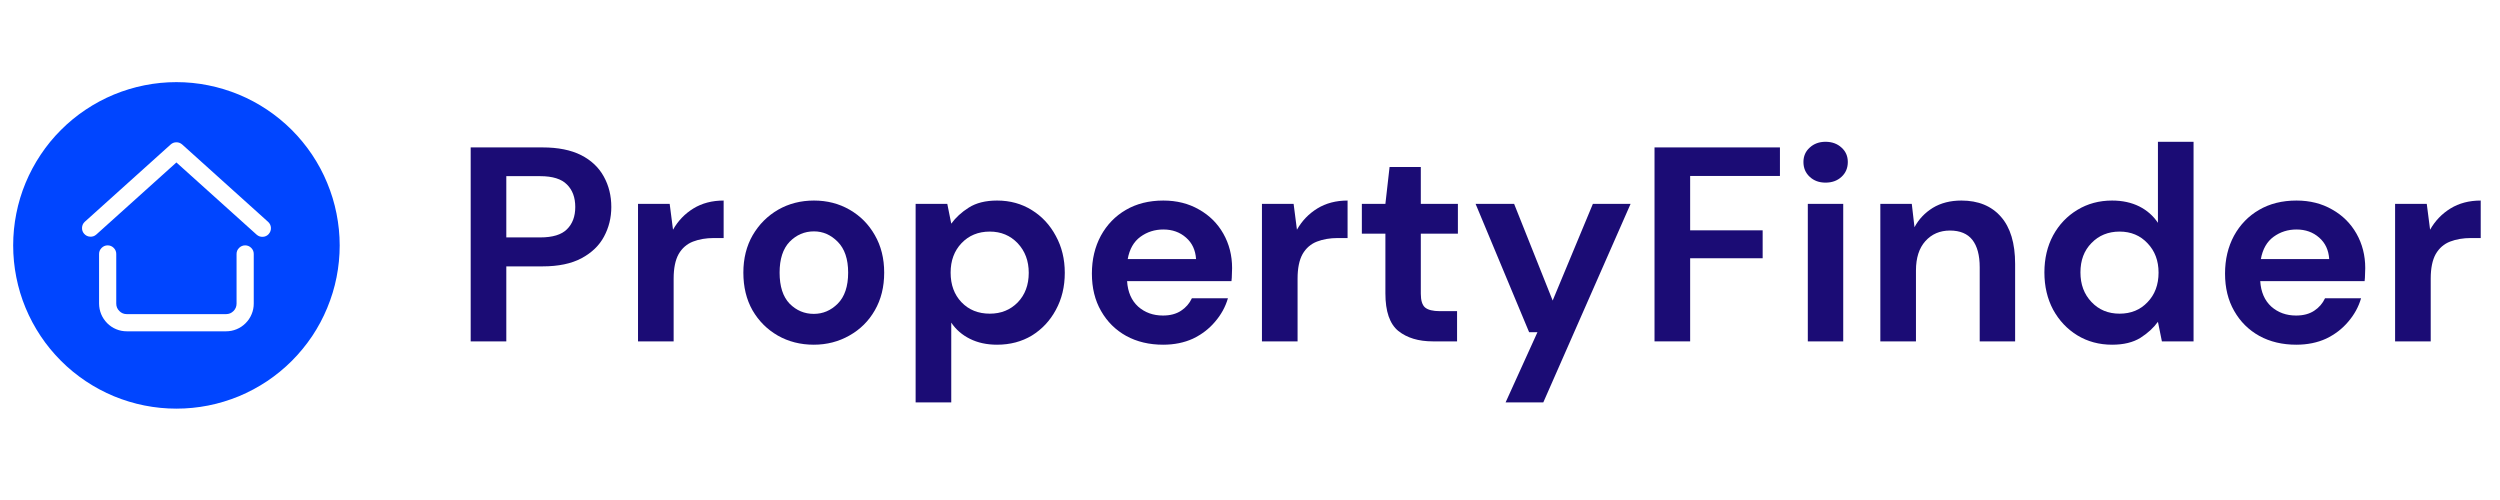
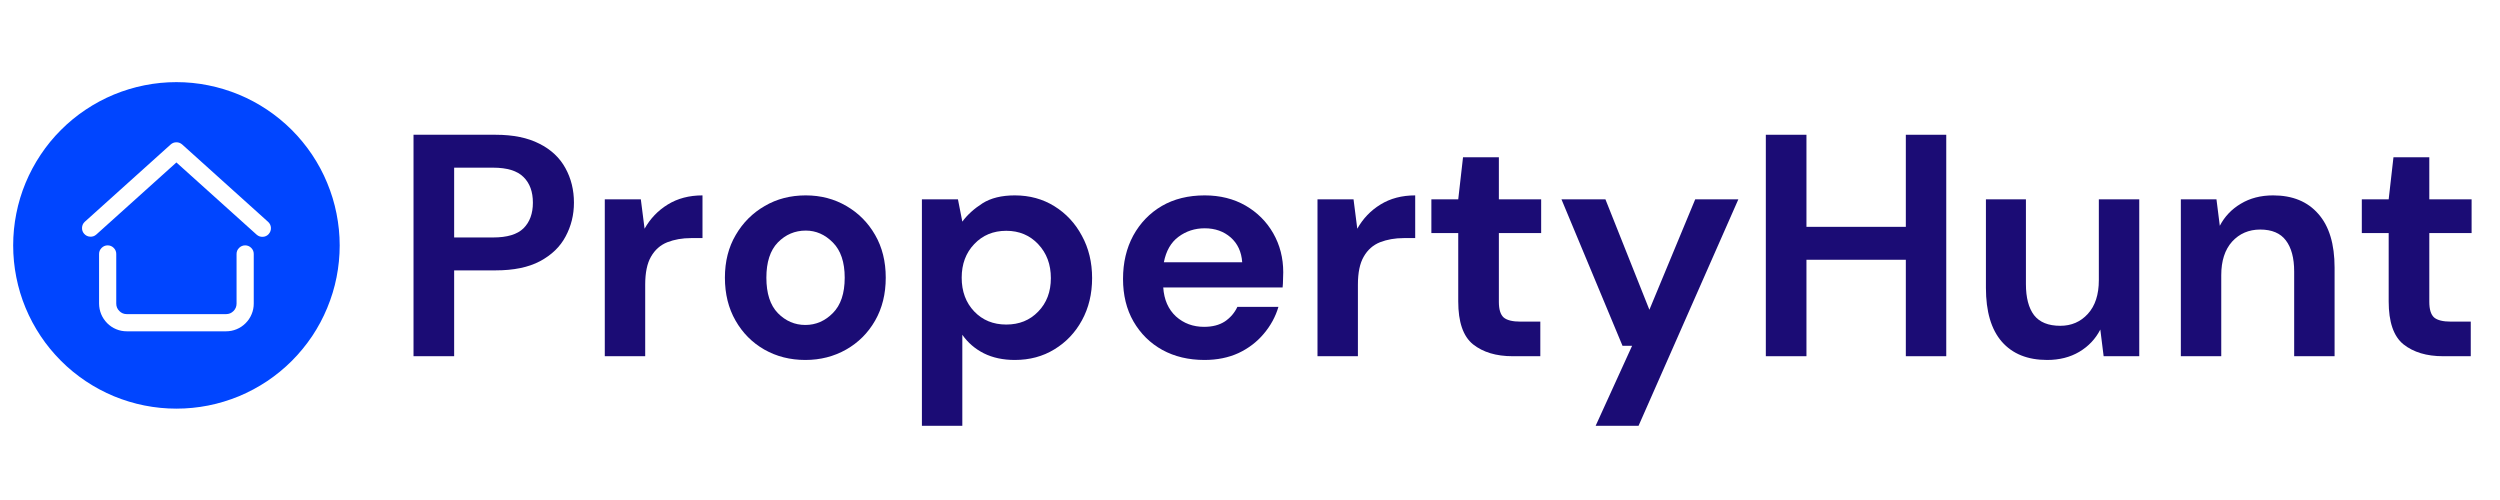
<svg xmlns="http://www.w3.org/2000/svg" xmlns:xlink="http://www.w3.org/1999/xlink" width="187.5" zoomAndPan="magnify" viewBox="0 0 187.5 37.5" height="37.5" preserveAspectRatio="xMidYMid meet" version="1.0">
  <defs>
    <g>
      <g id="glyph-0-0" />
      <g id="glyph-0-1">
-         <path d="M 1.406 0 L 1.406 -14.547 L 6.797 -14.547 C 7.961 -14.547 8.926 -14.352 9.688 -13.969 C 10.445 -13.582 11.016 -13.047 11.391 -12.359 C 11.766 -11.68 11.953 -10.922 11.953 -10.078 C 11.953 -9.273 11.77 -8.535 11.406 -7.859 C 11.051 -7.191 10.488 -6.648 9.719 -6.234 C 8.957 -5.828 7.984 -5.625 6.797 -5.625 L 4.078 -5.625 L 4.078 0 Z M 4.078 -7.797 L 6.625 -7.797 C 7.551 -7.797 8.219 -8 8.625 -8.406 C 9.039 -8.812 9.25 -9.367 9.25 -10.078 C 9.25 -10.797 9.039 -11.359 8.625 -11.766 C 8.219 -12.18 7.551 -12.391 6.625 -12.391 L 4.078 -12.391 Z M 4.078 -7.797 " />
+         <path d="M 1.609 0 L 1.609 -16.609 L 7.766 -16.609 C 9.086 -16.609 10.18 -16.383 11.047 -15.938 C 11.922 -15.5 12.57 -14.891 13 -14.109 C 13.426 -13.336 13.641 -12.473 13.641 -11.516 C 13.641 -10.598 13.43 -9.754 13.016 -8.984 C 12.609 -8.211 11.969 -7.594 11.094 -7.125 C 10.227 -6.664 9.117 -6.438 7.766 -6.438 L 4.656 -6.438 L 4.656 0 Z M 4.656 -8.906 L 7.578 -8.906 C 8.629 -8.906 9.391 -9.133 9.859 -9.594 C 10.328 -10.062 10.562 -10.703 10.562 -11.516 C 10.562 -12.336 10.328 -12.977 9.859 -13.438 C 9.391 -13.906 8.629 -14.141 7.578 -14.141 L 4.656 -14.141 Z M 4.656 -8.906 " />
      </g>
      <g id="glyph-0-2">
-         <path d="M 1.344 0 L 1.344 -10.312 L 3.719 -10.312 L 3.969 -8.375 C 4.344 -9.039 4.852 -9.57 5.5 -9.969 C 6.145 -10.363 6.898 -10.562 7.766 -10.562 L 7.766 -7.75 L 7.031 -7.75 C 6.445 -7.75 5.926 -7.66 5.469 -7.484 C 5.008 -7.305 4.648 -6.992 4.391 -6.547 C 4.141 -6.098 4.016 -5.484 4.016 -4.703 L 4.016 0 Z M 1.344 0 " />
+         <path d="M 1.547 0 L 1.547 -11.766 L 4.25 -11.766 L 4.531 -9.562 C 4.957 -10.32 5.535 -10.926 6.266 -11.375 C 7.004 -11.832 7.875 -12.062 8.875 -12.062 L 8.875 -8.859 L 8.016 -8.859 C 7.359 -8.859 6.766 -8.754 6.234 -8.547 C 5.711 -8.336 5.305 -7.977 5.016 -7.469 C 4.723 -6.969 4.578 -6.266 4.578 -5.359 L 4.578 0 Z M 1.547 0 " />
      </g>
      <g id="glyph-0-3">
-         <path d="M 6.297 0.25 C 5.297 0.25 4.395 0.02 3.594 -0.438 C 2.801 -0.895 2.172 -1.523 1.703 -2.328 C 1.242 -3.141 1.016 -4.082 1.016 -5.156 C 1.016 -6.219 1.25 -7.156 1.719 -7.969 C 2.195 -8.781 2.832 -9.414 3.625 -9.875 C 4.426 -10.332 5.32 -10.562 6.312 -10.562 C 7.301 -10.562 8.191 -10.332 8.984 -9.875 C 9.785 -9.414 10.414 -8.781 10.875 -7.969 C 11.344 -7.156 11.578 -6.219 11.578 -5.156 C 11.578 -4.082 11.344 -3.141 10.875 -2.328 C 10.414 -1.523 9.781 -0.895 8.969 -0.438 C 8.164 0.02 7.273 0.25 6.297 0.25 Z M 6.297 -2.062 C 6.984 -2.062 7.582 -2.316 8.094 -2.828 C 8.613 -3.348 8.875 -4.125 8.875 -5.156 C 8.875 -6.176 8.613 -6.945 8.094 -7.469 C 7.582 -7.988 6.988 -8.25 6.312 -8.25 C 5.602 -8.25 4.992 -7.988 4.484 -7.469 C 3.984 -6.945 3.734 -6.176 3.734 -5.156 C 3.734 -4.125 3.984 -3.348 4.484 -2.828 C 4.992 -2.316 5.598 -2.062 6.297 -2.062 Z M 6.297 -2.062 " />
+         <path d="M 7.188 0.281 C 6.051 0.281 5.023 0.02 4.109 -0.5 C 3.203 -1.02 2.484 -1.742 1.953 -2.672 C 1.422 -3.598 1.156 -4.672 1.156 -5.891 C 1.156 -7.109 1.426 -8.176 1.969 -9.094 C 2.508 -10.02 3.234 -10.742 4.141 -11.266 C 5.047 -11.797 6.07 -12.062 7.219 -12.062 C 8.344 -12.062 9.359 -11.797 10.266 -11.266 C 11.172 -10.742 11.891 -10.02 12.422 -9.094 C 12.953 -8.176 13.219 -7.109 13.219 -5.891 C 13.219 -4.672 12.953 -3.598 12.422 -2.672 C 11.891 -1.742 11.164 -1.02 10.25 -0.5 C 9.332 0.02 8.312 0.281 7.188 0.281 Z M 7.188 -2.344 C 7.977 -2.344 8.664 -2.641 9.25 -3.234 C 9.844 -3.828 10.141 -4.711 10.141 -5.891 C 10.141 -7.055 9.844 -7.938 9.25 -8.531 C 8.664 -9.125 7.988 -9.422 7.219 -9.422 C 6.406 -9.422 5.707 -9.125 5.125 -8.531 C 4.551 -7.938 4.266 -7.055 4.266 -5.891 C 4.266 -4.711 4.551 -3.828 5.125 -3.234 C 5.707 -2.641 6.395 -2.344 7.188 -2.344 Z M 7.188 -2.344 " />
      </g>
      <g id="glyph-0-4">
-         <path d="M 1.344 4.578 L 1.344 -10.312 L 3.719 -10.312 L 4.016 -8.828 C 4.348 -9.285 4.785 -9.688 5.328 -10.031 C 5.879 -10.383 6.586 -10.562 7.453 -10.562 C 8.43 -10.562 9.301 -10.32 10.062 -9.844 C 10.82 -9.375 11.422 -8.727 11.859 -7.906 C 12.305 -7.094 12.531 -6.172 12.531 -5.141 C 12.531 -4.098 12.305 -3.172 11.859 -2.359 C 11.422 -1.547 10.82 -0.906 10.062 -0.438 C 9.301 0.02 8.43 0.25 7.453 0.25 C 6.68 0.25 6.004 0.102 5.422 -0.188 C 4.836 -0.477 4.367 -0.883 4.016 -1.406 L 4.016 4.578 Z M 6.906 -2.078 C 7.75 -2.078 8.445 -2.359 9 -2.922 C 9.551 -3.492 9.828 -4.234 9.828 -5.141 C 9.828 -6.035 9.551 -6.773 9 -7.359 C 8.445 -7.941 7.75 -8.234 6.906 -8.234 C 6.039 -8.234 5.332 -7.941 4.781 -7.359 C 4.238 -6.785 3.969 -6.051 3.969 -5.156 C 3.969 -4.25 4.238 -3.508 4.781 -2.938 C 5.332 -2.363 6.039 -2.078 6.906 -2.078 Z M 6.906 -2.078 " />
+         <path d="M 1.547 5.219 L 1.547 -11.766 L 4.25 -11.766 L 4.578 -10.094 C 4.961 -10.613 5.469 -11.07 6.094 -11.469 C 6.719 -11.863 7.523 -12.062 8.516 -12.062 C 9.629 -12.062 10.617 -11.789 11.484 -11.25 C 12.359 -10.707 13.047 -9.969 13.547 -9.031 C 14.055 -8.102 14.312 -7.047 14.312 -5.859 C 14.312 -4.672 14.055 -3.613 13.547 -2.688 C 13.047 -1.77 12.359 -1.047 11.484 -0.516 C 10.617 0.016 9.629 0.281 8.516 0.281 C 7.629 0.281 6.852 0.113 6.188 -0.219 C 5.531 -0.551 4.992 -1.016 4.578 -1.609 L 4.578 5.219 Z M 7.875 -2.375 C 8.844 -2.375 9.641 -2.695 10.266 -3.344 C 10.898 -3.988 11.219 -4.828 11.219 -5.859 C 11.219 -6.891 10.898 -7.738 10.266 -8.406 C 9.641 -9.07 8.844 -9.406 7.875 -9.406 C 6.895 -9.406 6.094 -9.07 5.469 -8.406 C 4.844 -7.75 4.531 -6.91 4.531 -5.891 C 4.531 -4.859 4.844 -4.016 5.469 -3.359 C 6.094 -2.703 6.895 -2.375 7.875 -2.375 Z M 7.875 -2.375 " />
      </g>
      <g id="glyph-0-5">
-         <path d="M 6.359 0.25 C 5.316 0.25 4.395 0.031 3.594 -0.406 C 2.789 -0.852 2.16 -1.477 1.703 -2.281 C 1.242 -3.082 1.016 -4.016 1.016 -5.078 C 1.016 -6.141 1.238 -7.086 1.688 -7.922 C 2.145 -8.754 2.77 -9.398 3.562 -9.859 C 4.363 -10.328 5.301 -10.562 6.375 -10.562 C 7.383 -10.562 8.273 -10.336 9.047 -9.891 C 9.828 -9.453 10.438 -8.848 10.875 -8.078 C 11.312 -7.305 11.531 -6.445 11.531 -5.5 C 11.531 -5.352 11.523 -5.195 11.516 -5.031 C 11.516 -4.863 11.504 -4.691 11.484 -4.516 L 3.656 -4.516 C 3.707 -3.703 3.984 -3.066 4.484 -2.609 C 4.992 -2.16 5.613 -1.938 6.344 -1.938 C 6.883 -1.938 7.336 -2.055 7.703 -2.297 C 8.066 -2.535 8.336 -2.848 8.516 -3.234 L 11.219 -3.234 C 11.031 -2.586 10.707 -2 10.25 -1.469 C 9.801 -0.938 9.25 -0.516 8.594 -0.203 C 7.938 0.098 7.191 0.25 6.359 0.25 Z M 6.375 -8.391 C 5.727 -8.391 5.156 -8.207 4.656 -7.844 C 4.156 -7.477 3.836 -6.922 3.703 -6.172 L 8.828 -6.172 C 8.785 -6.848 8.535 -7.383 8.078 -7.781 C 7.617 -8.188 7.051 -8.391 6.375 -8.391 Z M 6.375 -8.391 " />
+         <path d="M 7.266 0.281 C 6.078 0.281 5.023 0.031 4.109 -0.469 C 3.191 -0.977 2.469 -1.691 1.938 -2.609 C 1.414 -3.523 1.156 -4.586 1.156 -5.797 C 1.156 -7.016 1.41 -8.098 1.922 -9.047 C 2.441 -9.992 3.156 -10.734 4.062 -11.266 C 4.977 -11.797 6.051 -12.062 7.281 -12.062 C 8.438 -12.062 9.457 -11.805 10.344 -11.297 C 11.227 -10.785 11.922 -10.094 12.422 -9.219 C 12.922 -8.344 13.172 -7.367 13.172 -6.297 C 13.172 -6.117 13.164 -5.93 13.156 -5.734 C 13.156 -5.547 13.145 -5.352 13.125 -5.156 L 4.172 -5.156 C 4.234 -4.238 4.551 -3.516 5.125 -2.984 C 5.707 -2.461 6.41 -2.203 7.234 -2.203 C 7.859 -2.203 8.379 -2.336 8.797 -2.609 C 9.211 -2.891 9.523 -3.254 9.734 -3.703 L 12.812 -3.703 C 12.594 -2.961 12.223 -2.285 11.703 -1.672 C 11.191 -1.066 10.562 -0.586 9.812 -0.234 C 9.062 0.109 8.211 0.281 7.266 0.281 Z M 7.281 -9.594 C 6.539 -9.594 5.883 -9.379 5.312 -8.953 C 4.75 -8.535 4.383 -7.898 4.219 -7.047 L 10.094 -7.047 C 10.039 -7.828 9.754 -8.445 9.234 -8.906 C 8.711 -9.363 8.062 -9.594 7.281 -9.594 Z M 7.281 -9.594 " />
      </g>
      <g id="glyph-0-6">
-         <path d="M 5.938 0 C 4.863 0 4 -0.258 3.344 -0.781 C 2.695 -1.312 2.375 -2.25 2.375 -3.594 L 2.375 -8.078 L 0.609 -8.078 L 0.609 -10.312 L 2.375 -10.312 L 2.688 -13.078 L 5.031 -13.078 L 5.031 -10.312 L 7.812 -10.312 L 7.812 -8.078 L 5.031 -8.078 L 5.031 -3.578 C 5.031 -3.078 5.133 -2.734 5.344 -2.547 C 5.562 -2.359 5.938 -2.266 6.469 -2.266 L 7.75 -2.266 L 7.75 0 Z M 5.938 0 " />
+         <path d="M 6.781 0 C 5.551 0 4.562 -0.297 3.812 -0.891 C 3.07 -1.492 2.703 -2.566 2.703 -4.109 L 2.703 -9.234 L 0.688 -9.234 L 0.688 -11.766 L 2.703 -11.766 L 3.062 -14.922 L 5.75 -14.922 L 5.75 -11.766 L 8.922 -11.766 L 8.922 -9.234 L 5.75 -9.234 L 5.75 -4.078 C 5.75 -3.516 5.867 -3.125 6.109 -2.906 C 6.359 -2.695 6.781 -2.594 7.375 -2.594 L 8.859 -2.594 L 8.859 0 Z M 6.781 0 " />
      </g>
      <g id="glyph-0-7">
-         <path d="M 2.641 4.578 L 5.031 -0.688 L 4.406 -0.688 L 0.391 -10.312 L 3.281 -10.312 L 6.172 -3.062 L 9.188 -10.312 L 12.016 -10.312 L 5.469 4.578 Z M 2.641 4.578 " />
+         <path d="M 3.016 5.219 L 5.75 -0.781 L 5.031 -0.781 L 0.453 -11.766 L 3.75 -11.766 L 7.047 -3.484 L 10.484 -11.766 L 13.719 -11.766 L 6.234 5.219 Z M 3.016 5.219 " />
      </g>
      <g id="glyph-0-8">
-         <path d="M 1.406 0 L 1.406 -14.547 L 10.812 -14.547 L 10.812 -12.406 L 4.078 -12.406 L 4.078 -8.328 L 9.516 -8.328 L 9.516 -6.234 L 4.078 -6.234 L 4.078 0 Z M 1.406 0 " />
+         <path d="M 1.609 0 L 1.609 -16.609 L 4.656 -16.609 L 4.656 -9.703 L 12.109 -9.703 L 12.109 -16.609 L 15.141 -16.609 L 15.141 0 L 12.109 0 L 12.109 -7.234 L 4.656 -7.234 L 4.656 0 Z M 1.609 0 " />
      </g>
      <g id="glyph-0-9">
-         <path d="M 2.781 -11.906 C 2.301 -11.906 1.906 -12.051 1.594 -12.344 C 1.281 -12.633 1.125 -13.004 1.125 -13.453 C 1.125 -13.891 1.281 -14.25 1.594 -14.531 C 1.906 -14.82 2.301 -14.969 2.781 -14.969 C 3.27 -14.969 3.672 -14.82 3.984 -14.531 C 4.297 -14.25 4.453 -13.891 4.453 -13.453 C 4.453 -13.004 4.297 -12.633 3.984 -12.344 C 3.672 -12.051 3.27 -11.906 2.781 -11.906 Z M 1.453 0 L 1.453 -10.312 L 4.109 -10.312 L 4.109 0 Z M 1.453 0 " />
+         <path d="M 5.953 0.281 C 4.484 0.281 3.348 -0.176 2.547 -1.094 C 1.754 -2.008 1.359 -3.352 1.359 -5.125 L 1.359 -11.766 L 4.359 -11.766 L 4.359 -5.406 C 4.359 -4.395 4.562 -3.617 4.969 -3.078 C 5.383 -2.547 6.039 -2.281 6.938 -2.281 C 7.77 -2.281 8.457 -2.578 9 -3.172 C 9.551 -3.773 9.828 -4.617 9.828 -5.703 L 9.828 -11.766 L 12.859 -11.766 L 12.859 0 L 10.188 0 L 9.938 -2 C 9.582 -1.301 9.055 -0.742 8.359 -0.328 C 7.672 0.078 6.867 0.281 5.953 0.281 Z M 5.953 0.281 " />
      </g>
      <g id="glyph-0-10">
-         <path d="M 1.344 0 L 1.344 -10.312 L 3.703 -10.312 L 3.906 -8.562 C 4.227 -9.164 4.688 -9.648 5.281 -10.016 C 5.883 -10.379 6.598 -10.562 7.422 -10.562 C 8.691 -10.562 9.68 -10.156 10.391 -9.344 C 11.098 -8.539 11.453 -7.363 11.453 -5.812 L 11.453 0 L 8.797 0 L 8.797 -5.562 C 8.797 -6.457 8.613 -7.141 8.25 -7.609 C 7.883 -8.078 7.32 -8.312 6.562 -8.312 C 5.812 -8.312 5.195 -8.047 4.719 -7.516 C 4.25 -6.992 4.016 -6.258 4.016 -5.312 L 4.016 0 Z M 1.344 0 " />
-       </g>
-       <g id="glyph-0-11">
-         <path d="M 6.094 0.25 C 5.125 0.25 4.254 0.016 3.484 -0.453 C 2.723 -0.922 2.117 -1.562 1.672 -2.375 C 1.234 -3.195 1.016 -4.129 1.016 -5.172 C 1.016 -6.211 1.234 -7.141 1.672 -7.953 C 2.117 -8.766 2.723 -9.398 3.484 -9.859 C 4.254 -10.328 5.125 -10.562 6.094 -10.562 C 6.863 -10.562 7.539 -10.414 8.125 -10.125 C 8.707 -9.832 9.176 -9.422 9.531 -8.891 L 9.531 -14.969 L 12.203 -14.969 L 12.203 0 L 9.828 0 L 9.531 -1.469 C 9.207 -1.02 8.77 -0.617 8.219 -0.266 C 7.664 0.078 6.957 0.25 6.094 0.25 Z M 6.656 -2.078 C 7.508 -2.078 8.207 -2.363 8.75 -2.938 C 9.301 -3.508 9.578 -4.25 9.578 -5.156 C 9.578 -6.051 9.301 -6.785 8.75 -7.359 C 8.207 -7.941 7.508 -8.234 6.656 -8.234 C 5.801 -8.234 5.098 -7.945 4.547 -7.375 C 3.992 -6.812 3.719 -6.078 3.719 -5.172 C 3.719 -4.273 3.992 -3.535 4.547 -2.953 C 5.098 -2.367 5.801 -2.078 6.656 -2.078 Z M 6.656 -2.078 " />
+         <path d="M 1.547 0 L 1.547 -11.766 L 4.219 -11.766 L 4.469 -9.781 C 4.832 -10.477 5.359 -11.031 6.047 -11.438 C 6.734 -11.852 7.539 -12.062 8.469 -12.062 C 9.926 -12.062 11.055 -11.598 11.859 -10.672 C 12.672 -9.754 13.078 -8.41 13.078 -6.641 L 13.078 0 L 10.047 0 L 10.047 -6.359 C 10.047 -7.367 9.836 -8.145 9.422 -8.688 C 9.016 -9.227 8.375 -9.5 7.5 -9.5 C 6.645 -9.5 5.941 -9.195 5.391 -8.594 C 4.848 -7.988 4.578 -7.148 4.578 -6.078 L 4.578 0 Z M 1.547 0 " />
      </g>
    </g>
    <clipPath id="clip-0">
-       <path d="M 0.988 0 L 186.02 0 L 186.02 37.008 L 0.988 37.008 Z M 0.988 0 " clip-rule="nonzero" />
-     </clipPath>
-     <clipPath id="clip-1">
      <path d="M 0.988 6.16 L 25.477 6.16 L 25.477 30.648 L 0.988 30.648 Z M 0.988 6.16 " clip-rule="nonzero" />
-     </clipPath>
-     <clipPath id="clip-2">
-       <path d="M 179 15 L 186.02 15 L 186.02 26 L 179 26 Z M 179 15 " clip-rule="nonzero" />
    </clipPath>
  </defs>
  <g clip-path="url(#clip-0)">
-     <path fill="rgb(100%, 100%, 100%)" d="M 0.988 0 L 186.512 0 L 186.512 43.785 L 0.988 43.785 Z M 0.988 0 " fill-opacity="1" fill-rule="nonzero" />
-     <path fill="rgb(100%, 100%, 100%)" d="M 0.988 0 L 186.512 0 L 186.512 37.105 L 0.988 37.105 Z M 0.988 0 " fill-opacity="1" fill-rule="nonzero" />
-     <path fill="rgb(100%, 100%, 100%)" d="M 0.988 0 L 186.512 0 L 186.512 37.105 L 0.988 37.105 Z M 0.988 0 " fill-opacity="1" fill-rule="nonzero" />
-   </g>
-   <g clip-path="url(#clip-1)">
    <path fill="rgb(0%, 27.06%, 100%)" d="M 13.23 6.16 C 12.426 6.16 11.633 6.238 10.844 6.395 C 10.055 6.551 9.289 6.785 8.547 7.09 C 7.805 7.398 7.098 7.777 6.43 8.223 C 5.762 8.668 5.141 9.176 4.574 9.746 C 4.004 10.312 3.496 10.934 3.051 11.602 C 2.605 12.27 2.227 12.977 1.918 13.719 C 1.609 14.461 1.379 15.227 1.223 16.016 C 1.066 16.805 0.988 17.602 0.988 18.402 C 0.988 19.207 1.066 20.004 1.223 20.793 C 1.379 21.582 1.609 22.348 1.918 23.09 C 2.227 23.832 2.605 24.539 3.051 25.207 C 3.496 25.875 4.004 26.492 4.574 27.062 C 5.141 27.633 5.762 28.137 6.43 28.586 C 7.098 29.031 7.805 29.41 8.547 29.719 C 9.289 30.023 10.055 30.258 10.844 30.414 C 11.633 30.57 12.426 30.648 13.23 30.648 C 14.035 30.648 14.832 30.57 15.621 30.414 C 16.41 30.258 17.176 30.023 17.918 29.719 C 18.66 29.41 19.367 29.031 20.035 28.586 C 20.703 28.137 21.32 27.633 21.891 27.062 C 22.457 26.492 22.965 25.875 23.414 25.207 C 23.859 24.539 24.238 23.832 24.543 23.09 C 24.852 22.348 25.086 21.582 25.242 20.793 C 25.398 20.004 25.477 19.207 25.477 18.402 C 25.477 17.602 25.395 16.805 25.238 16.016 C 25.082 15.227 24.848 14.461 24.539 13.719 C 24.234 12.977 23.855 12.273 23.41 11.605 C 22.961 10.938 22.453 10.316 21.887 9.75 C 21.316 9.18 20.699 8.676 20.031 8.227 C 19.363 7.781 18.656 7.402 17.914 7.094 C 17.172 6.789 16.406 6.555 15.621 6.398 C 14.832 6.238 14.035 6.16 13.23 6.16 Z M 19.031 22.77 C 19.031 23.047 18.98 23.309 18.871 23.566 C 18.766 23.82 18.617 24.043 18.422 24.238 C 18.227 24.434 18.004 24.586 17.746 24.691 C 17.492 24.797 17.227 24.848 16.953 24.848 L 9.512 24.848 C 9.234 24.848 8.969 24.797 8.715 24.691 C 8.461 24.586 8.234 24.434 8.039 24.238 C 7.848 24.043 7.695 23.82 7.59 23.566 C 7.484 23.309 7.434 23.047 7.43 22.77 L 7.43 19.047 C 7.43 18.871 7.496 18.719 7.621 18.594 C 7.746 18.469 7.898 18.402 8.074 18.402 C 8.254 18.402 8.406 18.469 8.531 18.594 C 8.656 18.719 8.719 18.871 8.719 19.047 L 8.719 22.77 C 8.719 22.988 8.797 23.176 8.953 23.328 C 9.105 23.484 9.293 23.559 9.512 23.559 L 16.953 23.559 C 17.172 23.559 17.355 23.484 17.512 23.328 C 17.664 23.176 17.742 22.988 17.742 22.77 L 17.742 19.047 C 17.742 18.871 17.805 18.719 17.93 18.594 C 18.059 18.469 18.211 18.402 18.387 18.402 C 18.566 18.402 18.719 18.469 18.844 18.594 C 18.969 18.719 19.031 18.871 19.031 19.047 Z M 20.156 17.551 C 20.035 17.684 19.887 17.754 19.711 17.762 C 19.531 17.77 19.379 17.715 19.246 17.598 L 13.23 12.184 L 7.219 17.594 C 7.086 17.711 6.93 17.762 6.758 17.75 C 6.582 17.742 6.434 17.668 6.316 17.539 C 6.199 17.41 6.145 17.258 6.152 17.082 C 6.16 16.906 6.227 16.758 6.355 16.637 L 12.801 10.836 C 12.922 10.727 13.066 10.672 13.23 10.672 C 13.395 10.672 13.539 10.727 13.664 10.836 L 20.105 16.637 C 20.238 16.758 20.309 16.906 20.32 17.082 C 20.328 17.258 20.273 17.414 20.156 17.547 Z M 20.156 17.551 " fill-opacity="1" fill-rule="nonzero" />
  </g>
  <g fill="rgb(10.59%, 4.709%, 45.879%)" fill-opacity="1">
-     <use x="33.895" y="25.603" xlink:href="#glyph-0-1" xlink:type="simple" xlink:actuate="onLoad" xlink:show="embed" />
+     <use x="29.405" y="26.716" xlink:href="#glyph-0-1" xlink:type="simple" xlink:actuate="onLoad" xlink:show="embed" />
  </g>
  <g fill="rgb(10.59%, 4.709%, 45.879%)" fill-opacity="1">
-     <use x="46.507" y="25.603" xlink:href="#glyph-0-2" xlink:type="simple" xlink:actuate="onLoad" xlink:show="embed" />
+     <use x="43.812" y="26.716" xlink:href="#glyph-0-2" xlink:type="simple" xlink:actuate="onLoad" xlink:show="embed" />
  </g>
  <g fill="rgb(10.59%, 4.709%, 45.879%)" fill-opacity="1">
-     <use x="54.736" y="25.603" xlink:href="#glyph-0-3" xlink:type="simple" xlink:actuate="onLoad" xlink:show="embed" />
+     <use x="53.212" y="26.716" xlink:href="#glyph-0-3" xlink:type="simple" xlink:actuate="onLoad" xlink:show="embed" />
  </g>
  <g fill="rgb(10.59%, 4.709%, 45.879%)" fill-opacity="1">
-     <use x="67.328" y="25.603" xlink:href="#glyph-0-4" xlink:type="simple" xlink:actuate="onLoad" xlink:show="embed" />
+     <use x="67.596" y="26.716" xlink:href="#glyph-0-4" xlink:type="simple" xlink:actuate="onLoad" xlink:show="embed" />
  </g>
  <g fill="rgb(10.59%, 4.709%, 45.879%)" fill-opacity="1">
-     <use x="80.876" y="25.603" xlink:href="#glyph-0-5" xlink:type="simple" xlink:actuate="onLoad" xlink:show="embed" />
+     <use x="83.071" y="26.716" xlink:href="#glyph-0-5" xlink:type="simple" xlink:actuate="onLoad" xlink:show="embed" />
  </g>
  <g fill="rgb(10.59%, 4.709%, 45.879%)" fill-opacity="1">
-     <use x="93.302" y="25.603" xlink:href="#glyph-0-2" xlink:type="simple" xlink:actuate="onLoad" xlink:show="embed" />
+     <use x="97.265" y="26.716" xlink:href="#glyph-0-2" xlink:type="simple" xlink:actuate="onLoad" xlink:show="embed" />
  </g>
  <g fill="rgb(10.59%, 4.709%, 45.879%)" fill-opacity="1">
-     <use x="101.53" y="25.603" xlink:href="#glyph-0-6" xlink:type="simple" xlink:actuate="onLoad" xlink:show="embed" />
+     <use x="106.665" y="26.716" xlink:href="#glyph-0-6" xlink:type="simple" xlink:actuate="onLoad" xlink:show="embed" />
  </g>
  <g fill="rgb(10.59%, 4.709%, 45.879%)" fill-opacity="1">
-     <use x="110.278" y="25.603" xlink:href="#glyph-0-7" xlink:type="simple" xlink:actuate="onLoad" xlink:show="embed" />
+     <use x="116.657" y="26.716" xlink:href="#glyph-0-7" xlink:type="simple" xlink:actuate="onLoad" xlink:show="embed" />
  </g>
  <g fill="rgb(10.59%, 4.709%, 45.879%)" fill-opacity="1">
-     <use x="122.683" y="25.603" xlink:href="#glyph-0-8" xlink:type="simple" xlink:actuate="onLoad" xlink:show="embed" />
+     <use x="130.828" y="26.716" xlink:href="#glyph-0-8" xlink:type="simple" xlink:actuate="onLoad" xlink:show="embed" />
  </g>
  <g fill="rgb(10.59%, 4.709%, 45.879%)" fill-opacity="1">
-     <use x="134.133" y="25.603" xlink:href="#glyph-0-9" xlink:type="simple" xlink:actuate="onLoad" xlink:show="embed" />
+     <use x="147.585" y="26.716" xlink:href="#glyph-0-9" xlink:type="simple" xlink:actuate="onLoad" xlink:show="embed" />
  </g>
  <g fill="rgb(10.59%, 4.709%, 45.879%)" fill-opacity="1">
-     <use x="139.681" y="25.603" xlink:href="#glyph-0-10" xlink:type="simple" xlink:actuate="onLoad" xlink:show="embed" />
+     <use x="162.016" y="26.716" xlink:href="#glyph-0-10" xlink:type="simple" xlink:actuate="onLoad" xlink:show="embed" />
  </g>
  <g fill="rgb(10.59%, 4.709%, 45.879%)" fill-opacity="1">
-     <use x="152.314" y="25.603" xlink:href="#glyph-0-11" xlink:type="simple" xlink:actuate="onLoad" xlink:show="embed" />
-   </g>
-   <g fill="rgb(10.59%, 4.709%, 45.879%)" fill-opacity="1">
-     <use x="165.862" y="25.603" xlink:href="#glyph-0-5" xlink:type="simple" xlink:actuate="onLoad" xlink:show="embed" />
-   </g>
-   <g clip-path="url(#clip-2)">
-     <g fill="rgb(10.59%, 4.709%, 45.879%)" fill-opacity="1">
-       <use x="178.288" y="25.603" xlink:href="#glyph-0-2" xlink:type="simple" xlink:actuate="onLoad" xlink:show="embed" />
-     </g>
+     <use x="176.448" y="26.716" xlink:href="#glyph-0-6" xlink:type="simple" xlink:actuate="onLoad" xlink:show="embed" />
  </g>
</svg>
